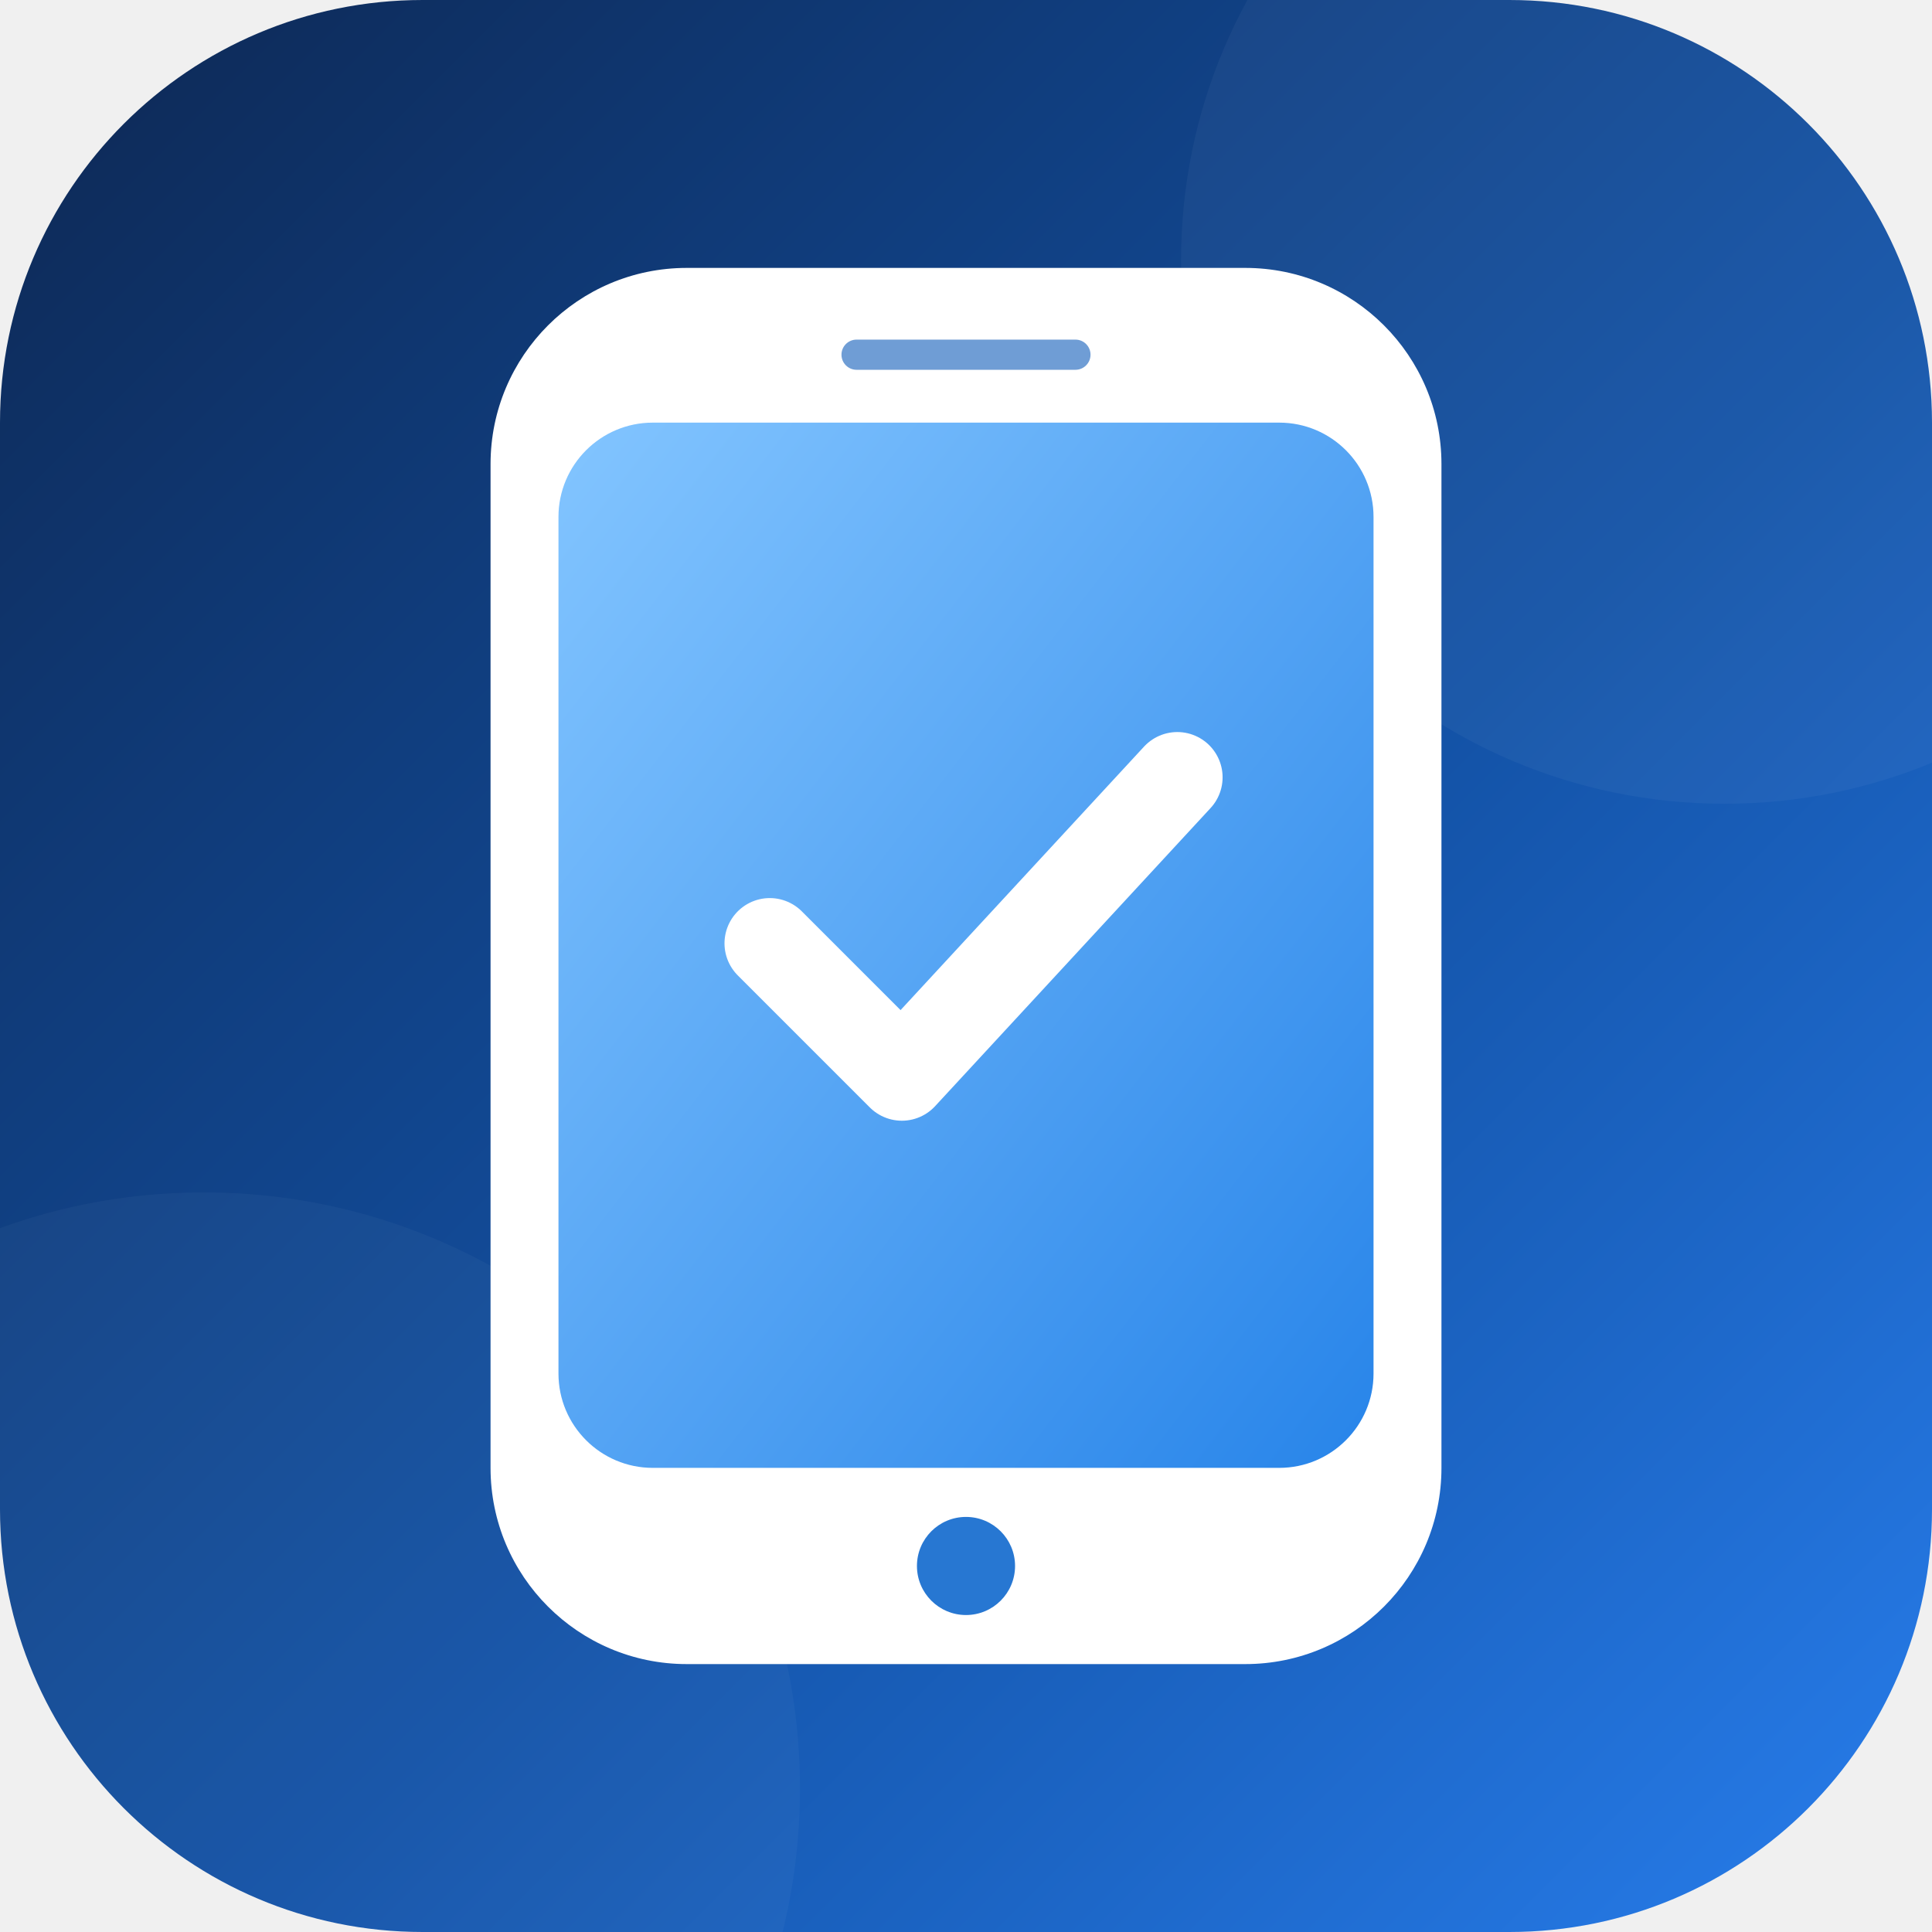
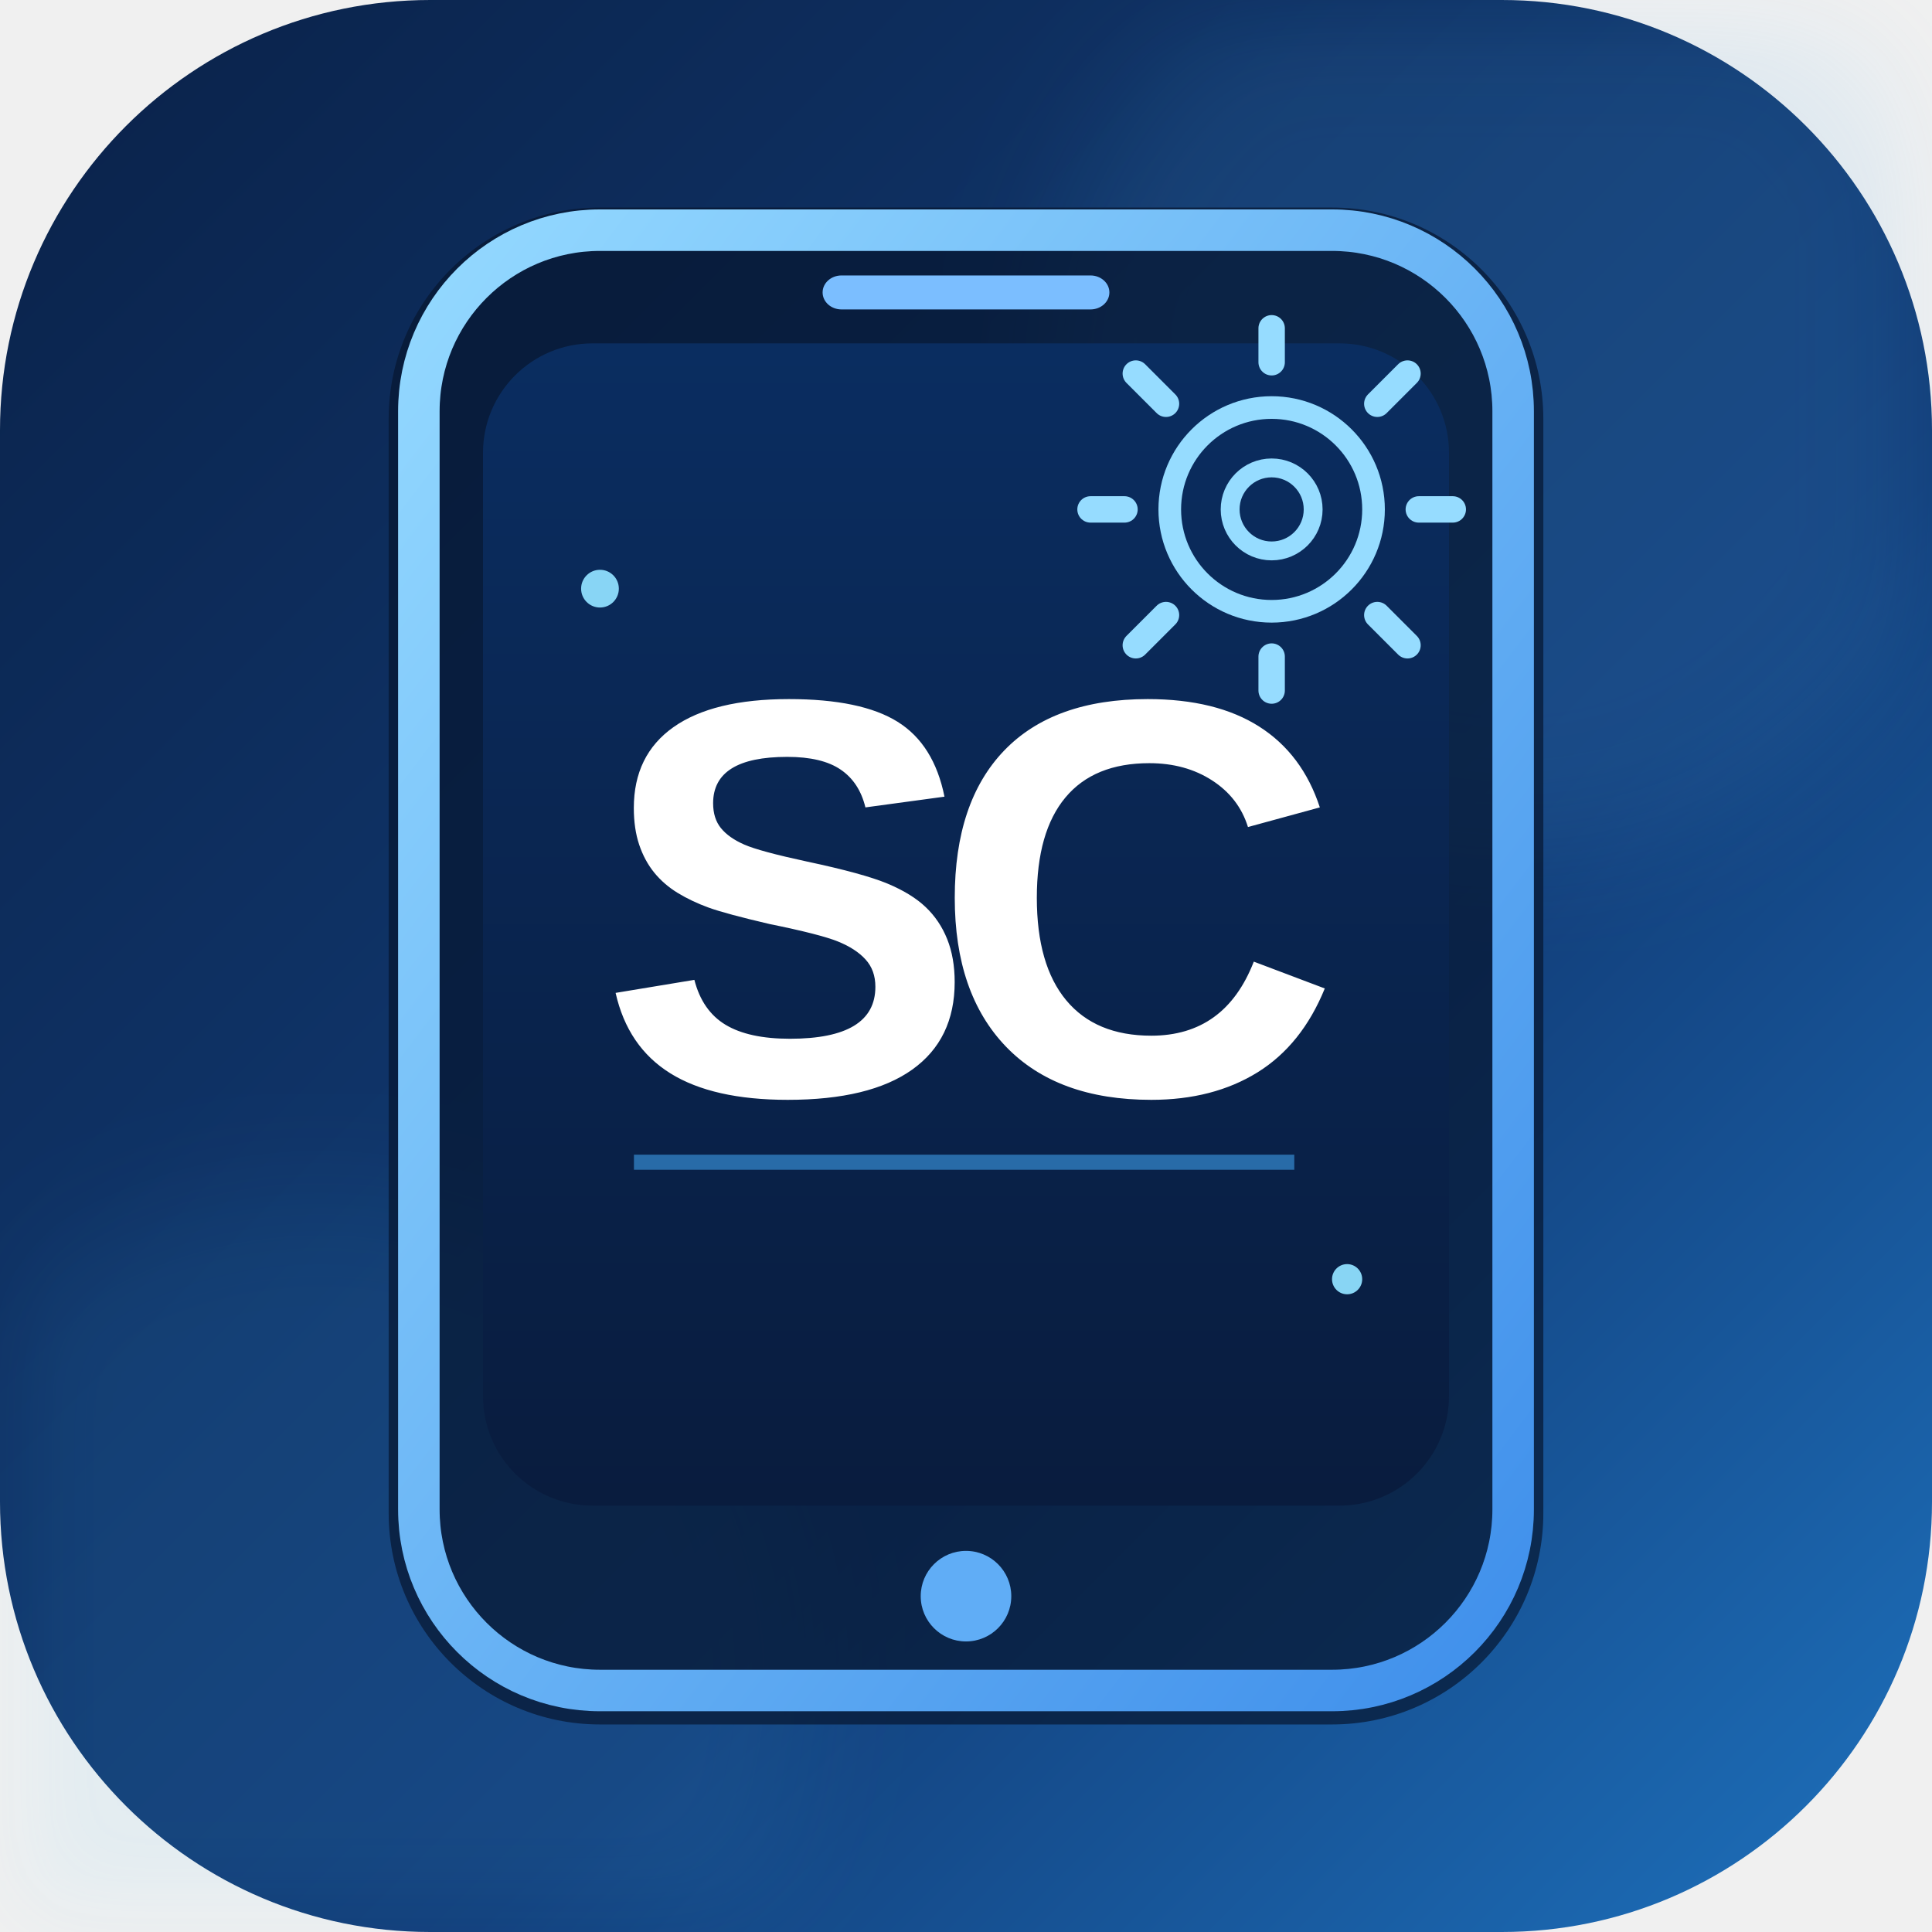
- <svg xmlns="http://www.w3.org/2000/svg" viewBox="0 0 512 512" width="512" height="512">
+ <svg xmlns="http://www.w3.org/2000/svg" viewBox="0 0 512 512" width="512" height="512" role="img" aria-label="Store Center SC">
  <defs>
-     <linearGradient id="blue" x1="0" y1="0" x2="1" y2="1">
-       <stop offset="0" stop-color="#0D2752" />
-       <stop offset="0.56" stop-color="#1352A6" />
-       <stop offset="1" stop-color="#287EED" />
+     <linearGradient id="bg" x1="0" y1="0" x2="1" y2="1">
+       <stop stop-color="#0A2148" />
+       <stop offset=".62" stop-color="#123F7B" />
+       <stop offset="1" stop-color="#1E72BE" />
    </linearGradient>
-     <linearGradient id="screen" x1="0" y1="0" x2="1" y2="1">
-       <stop offset="0" stop-color="#83C5FF" />
-       <stop offset="1" stop-color="#2784E9" />
+     <linearGradient id="edge" x1="0" y1="0" x2="1" y2="1">
+       <stop stop-color="#94D9FF" />
+       <stop offset="1" stop-color="#3F8FEB" />
    </linearGradient>
+     <linearGradient id="screen" x1="0" y1="0" x2="0" y2="1">
+       <stop stop-color="#0A2D60" />
+       <stop offset="1" stop-color="#091C3E" />
+     </linearGradient>
+     <filter id="soft">
+       <feGaussianBlur stdDeviation="16" />
+     </filter>
  </defs>
-   <rect x="0" y="0" width="512" height="512" rx="112" fill="url(#blue)" />
-   <circle cx="457" cy="69" r="144" fill="#FFFFFF" opacity=".04" />
-   <circle cx="54" cy="474" r="158" fill="#FFFFFF" opacity=".035" />
-   <rect x="130" y="71" width="252" height="370" rx="52" fill="#FFFFFF" />
-   <rect x="148" y="112" width="216" height="277" rx="25" fill="url(#screen)" />
-   <rect x="223" y="90" width="66" height="8" rx="4" fill="#2268BE" opacity=".65" />
-   <path d="M204 250 L239 285 L312 206" fill="none" stroke="#FFFFFF" stroke-width="24" stroke-linecap="round" stroke-linejoin="round" />
-   <circle cx="256" cy="415" r="13" fill="#2777D2" />
+   <rect width="512" height="512" rx="114" fill="url(#bg)" />
+   <circle cx="400" cy="102" r="125" fill="#59B3F4" opacity=".11" filter="url(#soft)" />
+   <circle cx="85" cy="445" r="129" fill="#4BC4FF" opacity=".08" filter="url(#soft)" />
+   <rect x="103" y="55" width="306" height="402" rx="56" fill="#06152F" opacity=".70" />
+   <rect x="111" y="61" width="290" height="387" rx="48" fill="none" stroke="url(#edge)" stroke-width="11" />
+   <rect x="128" y="91" width="256" height="308" rx="29" fill="url(#screen)" />
+   <rect x="218" y="73" width="76" height="9" rx="5" fill="#7BBEFF" />
+   <circle cx="256" cy="423" r="12" fill="#60ADF6" />
+   <path d="M168 308h175" stroke="#3FA4F1" stroke-width="4" opacity=".57" />
+   <text x="257" y="290" font-family="Arial, Helvetica, sans-serif" text-anchor="middle" fill="#FFFFFF" font-size="150" font-weight="800" letter-spacing="-12">SC</text>
+   <g transform="translate(337 135)" fill="none" stroke="#96DCFF" stroke-linejoin="round" stroke-linecap="round">
+     <circle r="27" stroke-width="6" />
+     <circle r="11" stroke-width="5" />
+     <path d="M0-39v-9M0 39v9M39 0h9M-39 0h-9M28-28l8-8M-28 28l-8 8M-28-28l-8-8M28 28l8 8" stroke-width="7" />
+   </g>
+   <g fill="#8FE0FF" opacity=".94">
+     <circle cx="159" cy="156" r="5" />
+     <circle cx="357" cy="339" r="4" />
+   </g>
</svg>
